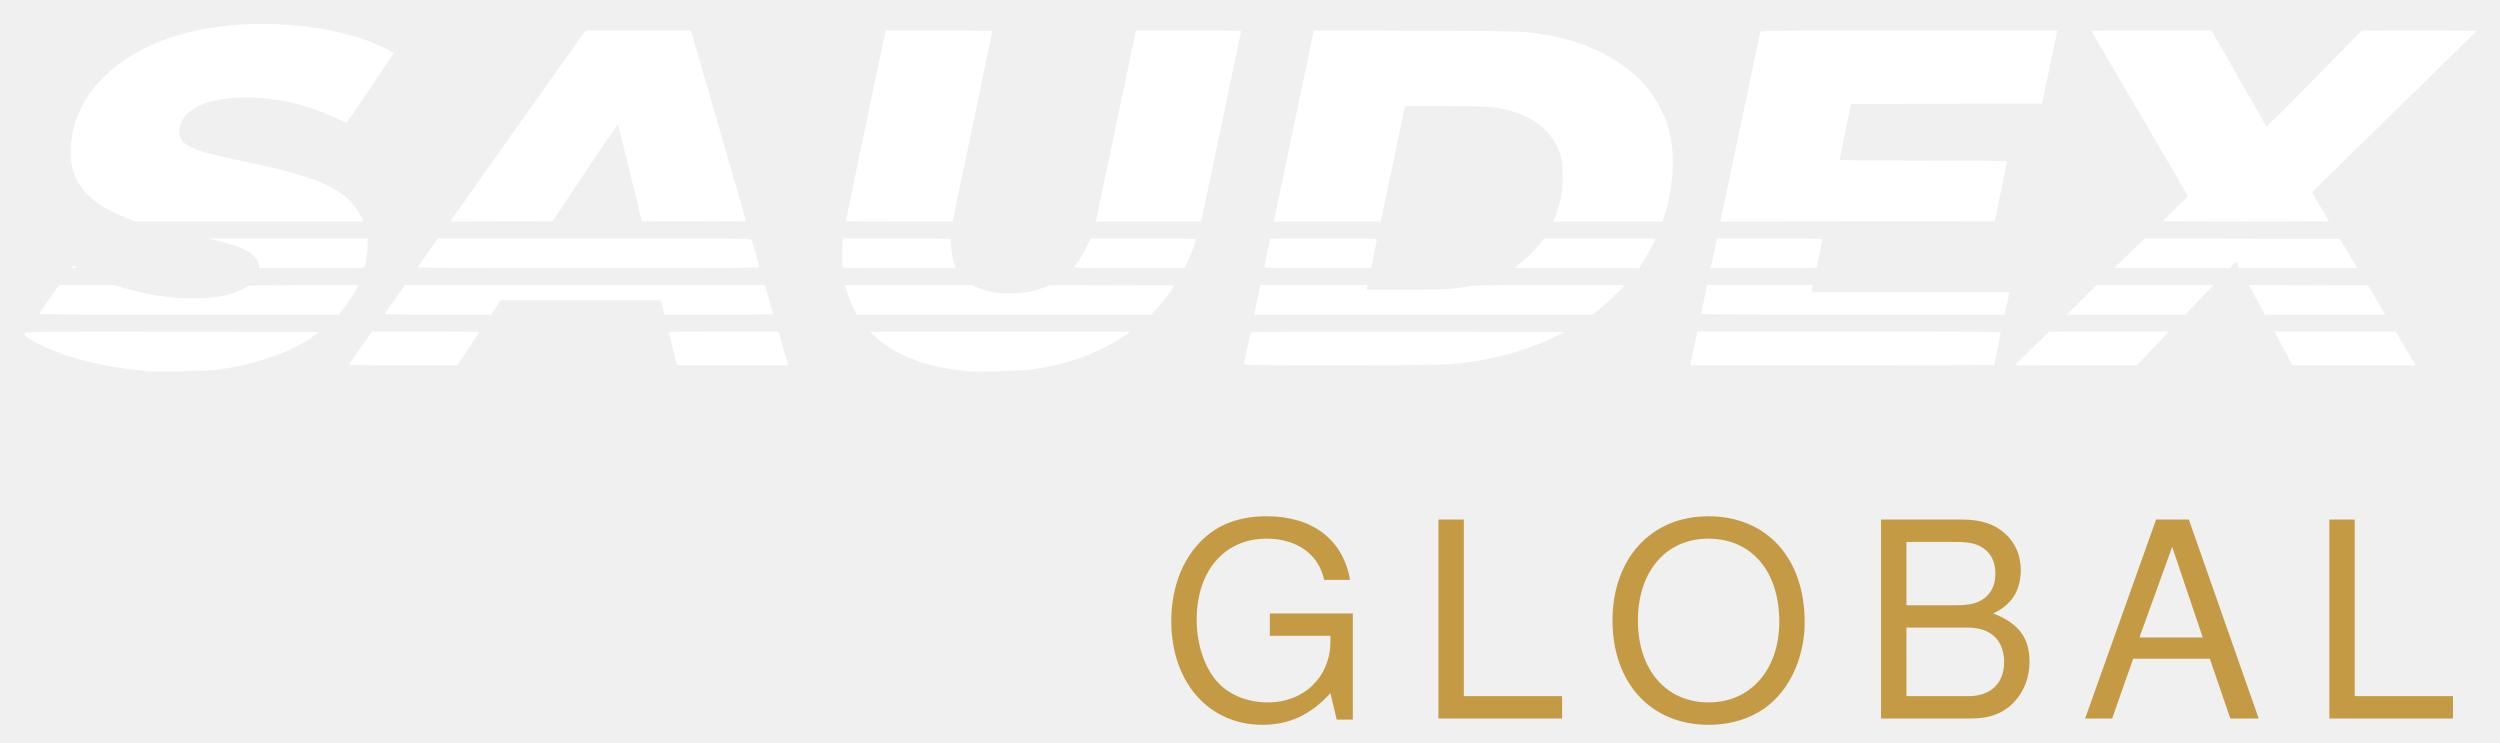
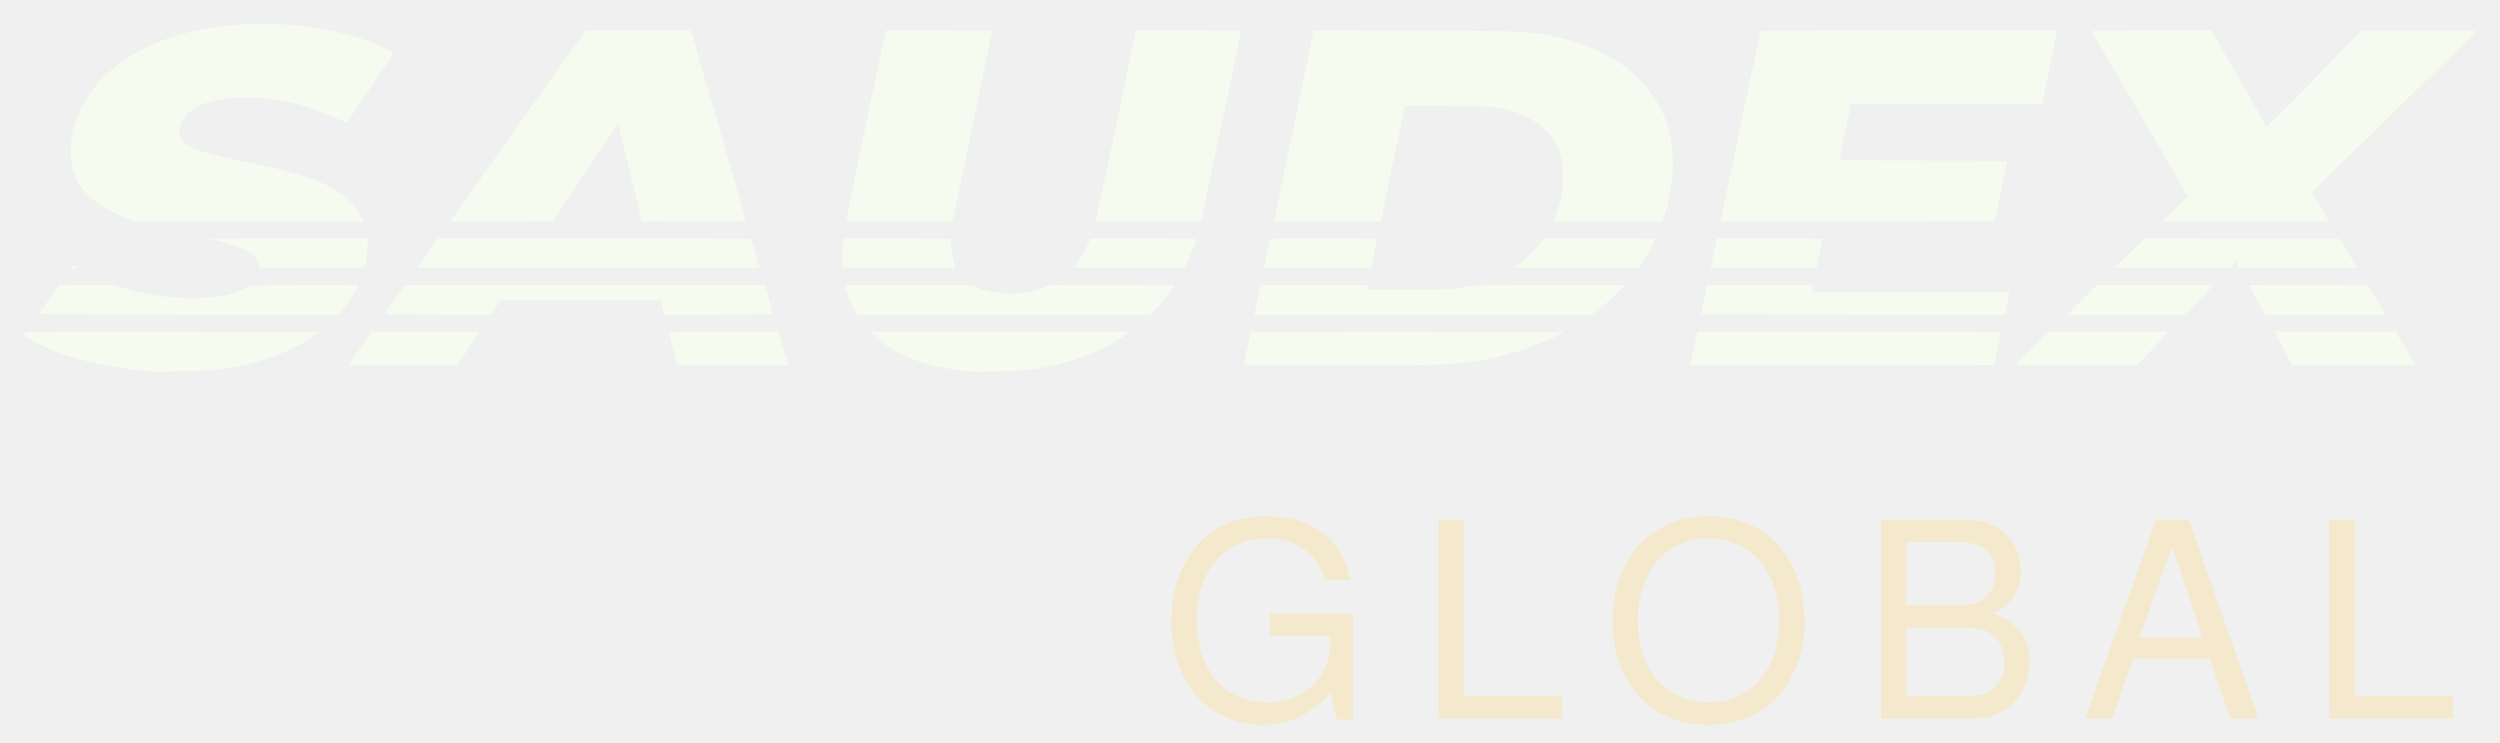
<svg xmlns="http://www.w3.org/2000/svg" width="3114" height="925" viewBox="549 295 3114 925" role="img" aria-labelledby="t">
  <style>
-     svg { --saudex-primary: #FFFFFF; --saudex-accent: #C49A45; }
-     #wordmark { fill: var(--saudex-primary, #FFFFFF); fill-rule: evenodd; }
-     #subtitle { fill: var(--saudex-accent, #C49A45); font-family: Helvetica, Arial, "Liberation Sans", sans-serif;
+     svg { --saudex-primary: #F5FBEF; --saudex-accent: #f4e9cd; }
+     #wordmark { fill: var(--saudex-primary, #F5FBEF); fill-rule: evenodd; }
+     #subtitle { fill: var(--saudex-accent, #f4e9cd); font-family: Helvetica, Arial, "Liberation Sans", sans-serif;
                font-size: 340px; font-weight: 500; letter-spacing: 56px; }
  </style>
-   <path id="wordmark" fill="#FFFFFF" fill-rule="evenodd" d="M734.5,757.4C676.3,752.8 621.2,738.2 588.5,718.7C578.9,712.9 578.3,712.3 580.2,709.7C581.4,708.1 592.5,708.0 764.0,708.2L946.5,708.5L941.5,712.2C912.8,733.5 868.1,749.2 818.0,755.7C807.0,757.1 746.5,758.3 734.5,757.4ZM1755.0,757.4C1705.2,753.0 1664.5,738.0 1639.5,714.6L1632.5,708.1L1794.5,708.1L1956.5,708.1L1953.7,710.5C1949.6,714.1 1928.5,726.4 1918.8,730.9C1891.4,743.5 1863.9,751.2 1831.0,755.6C1819.1,757.2 1766.7,758.4 1755.0,757.4ZM983.7,748.7C984.1,747.9 990.8,738.5 998.4,727.7L1012.3,708.0L1079.2,708.0C1115.9,708.0 1146.0,708.2 1146.0,708.5C1146.0,708.8 1139.9,718.2 1132.3,729.5L1118.7,750.0L1050.8,750.0C994.1,750.0 983.0,749.8 983.7,748.7ZM1387.1,729.5C1384.3,718.3 1382.0,708.8 1382.0,708.5C1382.0,708.2 1412.7,708.0 1450.3,708.0L1518.6,708.0L1524.7,729.0L1530.8,750.0L1461.5,750.0L1392.2,750.0L1387.1,729.5ZM2098.4,748.2C2098.6,747.3 2100.5,738.3 2102.6,728.3C2104.7,718.3 2106.6,709.6 2107.0,709.0C2107.4,708.3 2168.3,708.1 2302.6,708.2L2497.5,708.5L2489.4,712.7C2457.8,729.0 2416.9,741.2 2376.5,746.4C2351.6,749.6 2334.5,750.0 2216.7,750.0C2104.0,750.0 2097.9,749.9 2098.4,748.2ZM2657.6,734.8C2659.3,726.4 2661.3,716.9 2662.0,713.8L2663.1,708.0L2852.1,708.0C3016.0,708.0 3041.0,708.2 3041.0,709.4C3041.0,710.2 3039.2,719.5 3037.0,730.0C3034.8,740.5 3033.0,749.3 3033.0,749.6C3033.0,749.8 2947.8,750.0 2843.7,750.0L2654.3,750.0L2657.6,734.8ZM3080.0,729.0L3101.5,708.1L3175.8,708.0L3250.2,708.0L3247.5,711.1C3246.1,712.9 3237.2,722.3 3227.8,732.1L3210.6,750.0L3134.6,750.0L3058.5,749.9L3080.0,729.0ZM3398.8,739.2C3395.6,733.3 3390.5,723.9 3387.5,718.2L3381.9,708.0L3457.4,708.0L3532.9,708.0L3544.1,726.8C3550.3,737.1 3556.0,746.5 3556.8,747.8L3558.2,750.0L3481.4,750.0L3404.5,750.0L3398.8,739.2ZM597.7,685.6C598.1,684.9 603.9,676.6 610.5,667.2L622.5,650.1L656.8,650.0L691.1,650.0L703.9,653.9C747.0,667.2 799.6,670.4 833.5,661.9C841.7,659.8 857.2,653.1 858.4,651.1C859.1,650.0 995.0,649.4 995.0,650.5C995.0,653.4 984.6,670.0 976.2,680.2L970.8,687.0L783.8,687.0C625.2,687.0 597.0,686.8 597.7,685.6ZM1028.2,686.1C1028.3,685.6 1034.1,677.3 1041.0,667.6L1053.4,650.0L1277.6,650.0L1501.7,650.0L1506.9,667.8C1509.7,677.5 1512.0,685.8 1512.0,686.2C1512.0,686.7 1481.5,687.0 1444.2,687.0L1376.3,687.0L1375.1,681.7C1374.5,678.7 1373.5,674.7 1372.9,672.7L1371.9,669.0L1272.2,669.0L1172.5,669.0L1166.6,678.0L1160.7,687.0L1094.3,687.0C1056.7,687.0 1028.0,686.6 1028.2,686.1ZM1612.1,679.2C1608.3,671.5 1603.8,659.5 1602.5,653.2L1601.8,650.0L1680.8,650.0L1759.8,650.0L1766.1,653.0C1788.4,663.3 1825.8,663.1 1851.2,652.4L1857.0,650.0L1934.6,650.2L2012.2,650.5L2008.5,656.0C2003.9,662.8 1997.8,670.3 1989.3,679.8L1982.9,687.0L1799.4,687.0L1616.0,687.0L1612.1,679.2ZM2114.6,670.8C2116.5,661.8 2118.2,653.5 2118.5,652.2L2119.0,650.0L2185.6,650.0L2252.2,650.0L2251.7,653.0L2251.1,656.0L2297.9,656.0C2345.7,656.0 2358.8,655.3 2376.5,651.9C2385.9,650.1 2391.9,650.0 2480.0,650.0L2573.5,650.0L2562.0,661.3C2555.7,667.5 2546.5,675.8 2541.5,679.8L2532.5,687.0L2321.9,687.0L2111.3,687.0L2114.6,670.8ZM2668.0,686.2C2668.0,685.8 2669.6,677.5 2671.6,667.8L2675.3,650.0L2741.2,650.0L2807.1,650.0L2806.4,654.5L2805.8,659.0L2928.9,659.0L3052.0,659.0L3051.5,661.2C3051.2,662.5 3050.1,667.8 3049.0,673.0C3047.9,678.2 3046.8,683.5 3046.5,684.8L3046.0,687.0L2857.0,687.0C2753.0,687.0 2668.0,686.7 2668.0,686.2ZM3142.0,668.5L3160.5,650.0L3233.4,650.0L3306.2,650.0L3288.5,668.5L3270.8,687.0L3197.1,687.0L3123.5,687.0L3142.0,668.5ZM3360.3,668.5L3350.2,650.0L3424.2,650.2L3498.3,650.5L3507.7,666.0C3512.9,674.5 3517.8,682.7 3518.6,684.2L3520.1,687.0L3445.2,687.0L3370.3,687.0L3360.3,668.5ZM639.0,627.5C640.5,625.6 641.1,625.6 643.6,627.5C645.4,628.8 645.2,628.9 641.6,629.0C638.3,629.0 637.9,628.8 639.0,627.5ZM871.5,625.2C868.9,611.4 853.9,602.8 816.5,594.1L808.5,592.2L907.8,592.1L1007.0,592.0L1007.0,599.8C1007.0,607.0 1004.8,623.7 1003.4,627.4C1002.8,628.9 996.8,629.0 937.5,629.0L872.2,629.0L871.5,625.2ZM1069.2,628.2C1069.3,627.8 1075.1,619.4 1082.0,609.7L1094.5,592.0L1289.7,592.0C1474.7,592.0 1484.9,592.1 1485.4,593.8C1489.0,605.7 1495.0,627.0 1495.0,627.9C1495.0,628.7 1439.9,629.0 1281.9,629.0C1164.7,629.0 1069.0,628.6 1069.2,628.2ZM1598.7,628.3C1597.8,627.5 1597.8,606.2 1598.6,598.1L1599.3,592.0L1666.7,592.0C1708.8,592.0 1733.9,592.4 1733.5,592.9C1732.4,594.8 1735.0,615.2 1737.3,622.0L1739.6,629.0L1669.5,629.0C1630.9,629.0 1599.0,628.7 1598.7,628.3ZM1886.6,627.9C1887.0,627.2 1889.4,623.9 1892.1,620.4C1894.7,617.0 1899.2,609.2 1902.2,603.1L1907.5,592.0L1973.2,592.0C2013.2,592.0 2039.0,592.4 2039.0,592.9C2039.0,594.5 2033.2,609.8 2028.8,619.8L2024.8,629.0L1955.3,629.0C1903.7,629.0 1886.1,628.7 1886.6,627.9ZM2124.0,627.6C2124.0,626.8 2125.6,618.7 2127.5,609.6C2129.4,600.4 2131.0,592.7 2131.0,592.5C2131.0,592.2 2160.9,592.0 2197.5,592.0C2247.8,592.0 2264.0,592.3 2264.0,593.2C2264.0,593.8 2262.4,602.1 2260.3,611.7L2256.7,629.0L2190.3,629.0C2133.9,629.0 2124.0,628.8 2124.0,627.6ZM2435.1,628.6C2435.3,628.4 2438.4,626.0 2442.0,623.4C2449.8,617.7 2462.0,605.6 2467.9,597.8L2472.2,592.0L2541.6,592.0C2579.8,592.0 2611.0,592.2 2611.0,592.5C2611.0,593.9 2602.0,610.6 2596.6,619.2L2590.6,629.0L2512.6,629.0C2469.7,629.0 2434.9,628.8 2435.1,628.6ZM2680.3,626.8C2680.6,625.5 2682.3,617.2 2684.2,608.2L2687.5,592.0L2753.2,592.0C2805.2,592.0 2819.0,592.3 2819.0,593.2C2819.0,593.9 2817.4,601.9 2815.5,611.0C2813.6,620.1 2812.0,627.8 2812.0,628.2C2812.0,628.7 2782.3,629.0 2745.9,629.0L2679.8,629.0L2680.3,626.8ZM3201.5,610.5L3220.5,592.0L3341.9,592.3L3463.4,592.5L3472.7,608.0C3477.9,616.5 3482.8,624.7 3483.6,626.2L3485.1,629.0L3411.7,629.0L3338.3,629.0L3336.5,625.0C3335.5,622.8 3334.4,621.0 3334.0,621.0C3333.6,621.0 3331.9,622.8 3330.1,625.0L3326.9,629.0L3254.7,629.0L3182.5,628.9L3201.5,610.5ZM705.5,566.1C659.6,547.6 638.4,523.7 637.2,488.9C635.0,425.8 679.8,371.2 756.5,343.5C837.3,314.2 959.7,319.9 1030.9,356.3C1035.5,358.6 1039.3,360.8 1039.4,361.1C1039.5,361.7 981.1,448.0 980.6,448.0C980.5,448.0 973.9,445.1 966.1,441.5C919.3,420.1 870.8,412.1 826.0,418.5C793.1,423.2 772.7,438.5 772.5,458.6C772.4,475.9 786.6,482.6 852.0,495.9C947.3,515.3 981.1,531.0 998.4,564.0L1002.1,571.0L859.8,571.0L717.5,571.0L705.5,566.1ZM1111.6,568.2C1112.7,566.6 1150.6,513.0 1195.9,449.1L1278.3,333.0L1343.9,333.0L1409.6,333.0L1443.8,450.8C1462.6,515.5 1478.0,569.1 1478.0,569.8C1478.0,570.8 1464.7,571.0 1413.3,570.8L1348.5,570.5L1333.9,511.0C1325.9,478.3 1319.2,450.9 1318.9,450.1C1318.6,449.4 1300.2,476.1 1278.0,509.6L1237.5,570.5L1173.6,570.8L1109.8,571.0L1111.6,568.2ZM1603.0,569.0C1603.0,567.5 1639.4,392.6 1651.2,337.8L1652.2,333.0L1718.6,333.0C1755.1,333.0 1785.0,333.3 1785.0,333.8C1785.0,334.2 1773.9,387.7 1760.3,452.7L1735.5,571.0L1669.2,571.0C1603.4,571.0 1603.0,571.0 1603.0,569.0ZM1914.5,568.3C1914.9,566.7 1925.9,514.2 1939.1,451.5C1952.2,388.8 1963.2,336.5 1963.5,335.2L1964.0,333.0L2029.5,333.0C2065.5,333.0 2095.0,333.3 2095.0,333.6C2095.0,334.6 2047.0,563.2 2045.9,567.2L2044.9,571.0L1979.4,571.0L1913.8,571.0L1914.5,568.3ZM2136.3,568.2C2136.6,566.7 2147.8,513.2 2161.1,449.2L2185.5,332.9L2313.5,333.3C2446.0,333.7 2446.5,333.7 2472.5,338.1C2559.0,352.5 2617.0,399.9 2630.0,466.7C2635.4,494.4 2632.5,531.0 2622.4,563.2L2619.9,571.0L2552.1,571.0L2484.3,571.0L2488.1,559.8C2494.2,541.5 2495.5,533.9 2495.5,514.5C2495.5,495.4 2494.4,489.7 2488.5,477.5C2474.6,448.9 2445.4,432.1 2402.5,428.0C2392.6,427.1 2299.0,426.5 2299.0,427.4C2299.0,427.8 2272.6,553.6 2270.4,563.8L2268.8,571.0L2202.3,571.0L2135.8,571.0L2136.3,568.2ZM2692.3,568.8C2692.7,567.5 2703.8,514.8 2717.0,451.5C2730.3,388.2 2741.3,335.7 2741.6,334.8C2742.1,333.1 2751.8,333.0 2926.9,333.0L3111.6,333.0L3102.1,378.5L3092.6,424.0L2973.6,424.2L2854.7,424.5L2847.4,459.0C2843.4,477.9 2840.4,493.8 2840.6,494.2C2840.9,494.7 2887.9,495.0 2945.1,495.0C3027.6,495.0 3049.0,495.3 3049.0,496.2C3048.9,496.9 3045.4,513.9 3041.2,534.0L3033.5,570.5L2862.6,570.8L2691.8,571.0L2692.3,568.8ZM3243.0,570.5C3243.0,570.2 3250.0,563.2 3258.5,554.9C3267.0,546.5 3274.0,539.4 3274.0,539.0C3274.0,538.5 3247.0,492.2 3214.0,436.0C3181.0,379.9 3154.0,333.7 3154.0,333.4C3154.0,333.2 3187.7,333.0 3228.8,333.0L3303.6,333.0L3337.3,391.8C3355.9,424.1 3371.4,451.1 3371.8,451.8C3372.7,453.1 3393.1,432.8 3461.0,363.4L3490.5,333.2L3562.2,333.1C3601.7,333.1 3634.0,333.2 3634.0,333.5C3634.0,333.7 3588.0,378.8 3531.8,433.6C3475.5,488.4 3429.4,533.7 3429.2,534.4C3429.1,535.0 3433.7,543.3 3439.5,552.8C3445.3,562.3 3450.0,570.3 3450.0,570.6C3450.0,570.8 3403.4,571.0 3346.5,571.0C3289.6,571.0 3243.0,570.8 3243.0,570.5Z" />
-   <text id="subtitle" fill="#C49A45" x="1993" y="1190">GLOBAL</text>
+   <path id="wordmark" fill="#F5FBEF" fill-rule="evenodd" d="M734.5,757.4C676.3,752.8 621.2,738.2 588.5,718.7C578.9,712.9 578.3,712.3 580.2,709.7C581.4,708.1 592.5,708.0 764.0,708.2L946.5,708.5L941.5,712.2C912.8,733.5 868.1,749.2 818.0,755.7C807.0,757.1 746.5,758.3 734.5,757.4ZM1755.0,757.4C1705.2,753.0 1664.5,738.0 1639.5,714.6L1632.5,708.1L1794.5,708.1L1956.5,708.1L1953.7,710.5C1949.6,714.1 1928.5,726.4 1918.8,730.9C1891.4,743.5 1863.9,751.2 1831.0,755.6C1819.1,757.2 1766.7,758.4 1755.0,757.4ZM983.7,748.7C984.1,747.9 990.8,738.5 998.4,727.7L1012.3,708.0L1079.2,708.0C1115.9,708.0 1146.0,708.2 1146.0,708.5C1146.0,708.8 1139.9,718.2 1132.3,729.5L1118.7,750.0L1050.8,750.0C994.1,750.0 983.0,749.8 983.7,748.7ZM1387.1,729.5C1384.3,718.3 1382.0,708.8 1382.0,708.5C1382.0,708.2 1412.7,708.0 1450.3,708.0L1518.6,708.0L1524.7,729.0L1530.8,750.0L1461.5,750.0L1392.2,750.0L1387.1,729.5ZM2098.4,748.2C2098.6,747.3 2100.5,738.3 2102.6,728.3C2104.7,718.3 2106.6,709.6 2107.0,709.0C2107.4,708.3 2168.3,708.1 2302.6,708.2L2497.5,708.5L2489.4,712.7C2457.8,729.0 2416.9,741.2 2376.5,746.4C2351.6,749.6 2334.5,750.0 2216.7,750.0C2104.0,750.0 2097.9,749.9 2098.4,748.2ZM2657.6,734.8C2659.3,726.4 2661.3,716.9 2662.0,713.8L2663.1,708.0L2852.1,708.0C3016.0,708.0 3041.0,708.2 3041.0,709.4C3041.0,710.2 3039.2,719.5 3037.0,730.0C3034.8,740.5 3033.0,749.3 3033.0,749.6C3033.0,749.8 2947.8,750.0 2843.7,750.0L2654.3,750.0L2657.6,734.8ZM3080.0,729.0L3101.5,708.1L3175.8,708.0L3250.2,708.0L3247.5,711.1C3246.1,712.9 3237.2,722.3 3227.8,732.1L3210.6,750.0L3134.6,750.0L3058.5,749.9L3080.0,729.0ZM3398.8,739.2C3395.6,733.3 3390.5,723.9 3387.5,718.2L3381.9,708.0L3457.4,708.0L3532.9,708.0L3544.1,726.8C3550.3,737.1 3556.0,746.5 3556.8,747.8L3558.2,750.0L3481.4,750.0L3404.5,750.0L3398.8,739.2ZM597.7,685.6C598.1,684.9 603.9,676.6 610.5,667.2L622.5,650.1L656.8,650.0L691.1,650.0L703.9,653.9C747.0,667.2 799.6,670.4 833.5,661.9C841.7,659.8 857.2,653.1 858.4,651.1C859.1,650.0 995.0,649.4 995.0,650.5C995.0,653.4 984.6,670.0 976.2,680.2L970.8,687.0L783.8,687.0C625.2,687.0 597.0,686.8 597.7,685.6ZM1028.2,686.1C1028.3,685.6 1034.1,677.3 1041.0,667.6L1053.4,650.0L1277.6,650.0L1501.7,650.0L1506.9,667.8C1509.7,677.5 1512.0,685.8 1512.0,686.2C1512.0,686.7 1481.5,687.0 1444.2,687.0L1376.3,687.0L1375.1,681.7C1374.5,678.7 1373.5,674.7 1372.9,672.7L1371.9,669.0L1272.2,669.0L1172.5,669.0L1166.6,678.0L1160.7,687.0L1094.3,687.0C1056.7,687.0 1028.0,686.6 1028.2,686.1ZM1612.1,679.2C1608.3,671.5 1603.8,659.5 1602.5,653.2L1601.8,650.0L1680.8,650.0L1759.8,650.0L1766.1,653.0C1788.4,663.3 1825.8,663.1 1851.2,652.4L1857.0,650.0L1934.6,650.2L2012.2,650.5L2008.5,656.0C2003.9,662.8 1997.8,670.3 1989.3,679.8L1982.9,687.0L1799.4,687.0L1616.0,687.0L1612.1,679.2ZM2114.6,670.8C2116.5,661.8 2118.2,653.5 2118.5,652.2L2119.0,650.0L2185.6,650.0L2252.2,650.0L2251.7,653.0L2251.1,656.0L2297.9,656.0C2345.7,656.0 2358.8,655.3 2376.5,651.9C2385.9,650.1 2391.9,650.0 2480.0,650.0L2573.5,650.0L2562.0,661.3C2555.7,667.5 2546.5,675.8 2541.5,679.8L2532.5,687.0L2321.9,687.0L2111.3,687.0L2114.6,670.8ZM2668.0,686.2C2668.0,685.8 2669.6,677.5 2671.6,667.8L2675.3,650.0L2741.2,650.0L2807.1,650.0L2806.4,654.5L2805.8,659.0L2928.9,659.0L3052.0,659.0L3051.5,661.2C3051.2,662.5 3050.1,667.8 3049.0,673.0C3047.9,678.2 3046.8,683.5 3046.5,684.8L3046.0,687.0L2857.0,687.0C2753.0,687.0 2668.0,686.7 2668.0,686.2ZM3142.0,668.5L3160.5,650.0L3233.4,650.0L3306.2,650.0L3288.5,668.5L3270.8,687.0L3197.1,687.0L3123.5,687.0L3142.0,668.5ZM3360.3,668.5L3350.2,650.0L3424.2,650.2L3498.3,650.5L3507.7,666.0C3512.9,674.5 3517.8,682.7 3518.6,684.2L3520.1,687.0L3445.2,687.0L3370.3,687.0L3360.3,668.5ZM639.0,627.5C640.5,625.6 641.1,625.6 643.6,627.5C645.4,628.8 645.2,628.9 641.6,629.0C638.3,629.0 637.9,628.8 639.0,627.5ZM871.5,625.2C868.9,611.4 853.9,602.8 816.5,594.1L808.5,592.2L907.8,592.1L1007.0,592.0L1007.0,599.8C1007.0,607.0 1004.8,623.7 1003.4,627.4C1002.8,628.9 996.8,629.0 937.5,629.0L872.2,629.0L871.5,625.2ZM1069.2,628.2C1069.3,627.8 1075.1,619.4 1082.0,609.7L1094.5,592.0L1289.7,592.0C1474.7,592.0 1484.9,592.1 1485.4,593.8C1489.0,605.7 1495.0,627.0 1495.0,627.9C1495.0,628.7 1439.9,629.0 1281.9,629.0C1164.7,629.0 1069.0,628.6 1069.2,628.2ZM1598.7,628.3C1597.8,627.5 1597.8,606.2 1598.6,598.1L1599.3,592.0L1666.7,592.0C1708.8,592.0 1733.9,592.4 1733.5,592.9C1732.4,594.8 1735.0,615.2 1737.3,622.0L1739.6,629.0L1669.5,629.0C1630.9,629.0 1599.0,628.7 1598.7,628.3ZM1886.6,627.9C1887.0,627.2 1889.4,623.9 1892.1,620.4C1894.7,617.0 1899.2,609.2 1902.2,603.1L1907.5,592.0L1973.2,592.0C2013.2,592.0 2039.0,592.4 2039.0,592.9C2039.0,594.5 2033.2,609.8 2028.8,619.8L2024.8,629.0L1955.3,629.0C1903.7,629.0 1886.1,628.7 1886.6,627.9ZM2124.0,627.6C2124.0,626.8 2125.6,618.7 2127.5,609.6C2129.4,600.4 2131.0,592.7 2131.0,592.5C2131.0,592.2 2160.9,592.0 2197.5,592.0C2247.8,592.0 2264.0,592.3 2264.0,593.2C2264.0,593.8 2262.4,602.1 2260.3,611.7L2256.7,629.0L2190.3,629.0C2133.9,629.0 2124.0,628.8 2124.0,627.6ZM2435.1,628.6C2435.3,628.4 2438.4,626.0 2442.0,623.4C2449.8,617.7 2462.0,605.6 2467.9,597.8L2472.2,592.0L2541.6,592.0C2579.8,592.0 2611.0,592.2 2611.0,592.5C2611.0,593.9 2602.0,610.6 2596.6,619.2L2590.6,629.0L2512.6,629.0C2469.7,629.0 2434.9,628.8 2435.1,628.6ZM2680.3,626.8C2680.6,625.5 2682.3,617.2 2684.2,608.2L2687.5,592.0L2753.2,592.0C2805.2,592.0 2819.0,592.3 2819.0,593.2C2819.0,593.9 2817.4,601.9 2815.5,611.0C2813.6,620.1 2812.0,627.8 2812.0,628.2C2812.0,628.7 2782.3,629.0 2745.9,629.0L2679.8,629.0L2680.3,626.8ZM3201.5,610.5L3220.5,592.0L3341.9,592.3L3463.4,592.5L3472.7,608.0C3477.9,616.5 3482.8,624.7 3483.6,626.2L3485.1,629.0L3411.7,629.0L3338.3,629.0L3336.5,625.0C3335.5,622.8 3334.4,621.0 3334.0,621.0C3333.6,621.0 3331.9,622.8 3330.1,625.0L3326.9,629.0L3254.7,629.0L3182.5,628.9L3201.5,610.5ZM705.5,566.1C659.6,547.6 638.4,523.7 637.2,488.9C635.0,425.8 679.8,371.2 756.5,343.5C837.3,314.2 959.7,319.9 1030.9,356.3C1035.5,358.6 1039.3,360.8 1039.4,361.1C1039.5,361.7 981.1,448.0 980.6,448.0C980.5,448.0 973.9,445.1 966.1,441.5C919.3,420.1 870.8,412.1 826.0,418.5C793.1,423.2 772.7,438.5 772.5,458.6C772.4,475.9 786.6,482.6 852.0,495.9C947.3,515.3 981.1,531.0 998.4,564.0L1002.1,571.0L859.8,571.0L717.5,571.0L705.5,566.1ZM1111.6,568.2C1112.7,566.6 1150.6,513.0 1195.9,449.1L1278.3,333.0L1343.9,333.0L1409.6,333.0L1443.8,450.8C1462.6,515.5 1478.0,569.1 1478.0,569.8C1478.0,570.8 1464.7,571.0 1413.3,570.8L1348.5,570.5L1333.9,511.0C1325.9,478.3 1319.2,450.9 1318.9,450.1C1318.6,449.4 1300.2,476.1 1278.0,509.6L1237.5,570.5L1173.6,570.8L1109.8,571.0L1111.6,568.2ZM1603.0,569.0C1603.0,567.5 1639.4,392.6 1651.2,337.8L1652.2,333.0L1718.6,333.0C1755.1,333.0 1785.0,333.3 1785.0,333.8C1785.0,334.2 1773.9,387.7 1760.3,452.7L1735.5,571.0L1669.2,571.0C1603.4,571.0 1603.0,571.0 1603.0,569.0ZM1914.5,568.3C1914.9,566.7 1925.9,514.2 1939.1,451.5C1952.2,388.8 1963.2,336.5 1963.5,335.2L1964.0,333.0L2029.5,333.0C2065.5,333.0 2095.0,333.3 2095.0,333.6C2095.0,334.6 2047.0,563.2 2045.9,567.2L2044.9,571.0L1979.4,571.0L1913.8,571.0L1914.5,568.3ZM2136.3,568.2C2136.6,566.7 2147.8,513.2 2161.1,449.2L2185.5,332.9L2313.5,333.3C2446.0,333.7 2446.5,333.7 2472.5,338.1C2559.0,352.5 2617.0,399.9 2630.0,466.7C2635.4,494.4 2632.5,531.0 2622.4,563.2L2619.9,571.0L2552.1,571.0L2484.3,571.0L2488.1,559.8C2494.2,541.5 2495.5,533.9 2495.5,514.5C2495.5,495.4 2494.4,489.7 2488.5,477.5C2474.6,448.9 2445.4,432.1 2402.5,428.0C2392.6,427.1 2299.0,426.5 2299.0,427.4C2299.0,427.8 2272.6,553.6 2270.4,563.8L2268.8,571.0L2202.3,571.0L2135.8,571.0L2136.3,568.2ZM2692.3,568.8C2692.7,567.5 2703.8,514.8 2717.0,451.5C2730.3,388.2 2741.3,335.7 2741.6,334.8C2742.1,333.1 2751.8,333.0 2926.9,333.0L3111.6,333.0L3102.1,378.5L3092.6,424.0L2973.6,424.2L2854.7,424.5L2847.4,459.0C2843.4,477.9 2840.4,493.8 2840.6,494.2C2840.9,494.7 2887.9,495.0 2945.1,495.0C3027.6,495.0 3049.0,495.3 3049.0,496.2C3048.9,496.9 3045.4,513.9 3041.2,534.0L3033.5,570.5L2862.6,570.8L2691.8,571.0L2692.3,568.8ZM3243.0,570.5C3243.0,570.2 3250.0,563.2 3258.5,554.9C3267.0,546.5 3274.0,539.4 3274.0,539.0C3274.0,538.5 3247.0,492.2 3214.0,436.0C3181.0,379.9 3154.0,333.7 3154.0,333.4C3154.0,333.2 3187.7,333.0 3228.8,333.0L3303.6,333.0L3337.3,391.8C3355.9,424.1 3371.4,451.1 3371.8,451.8C3372.7,453.1 3393.1,432.8 3461.0,363.4L3490.5,333.2L3562.2,333.1C3601.7,333.1 3634.0,333.2 3634.0,333.5C3634.0,333.7 3588.0,378.8 3531.8,433.6C3475.5,488.4 3429.4,533.7 3429.2,534.4C3429.1,535.0 3433.7,543.3 3439.5,552.8C3445.3,562.3 3450.0,570.3 3450.0,570.6C3450.0,570.8 3403.4,571.0 3346.5,571.0C3289.6,571.0 3243.0,570.8 3243.0,570.5Z" />
+   <text id="subtitle" fill="#f4e9cd" x="1993" y="1190">GLOBAL</text>
</svg>
